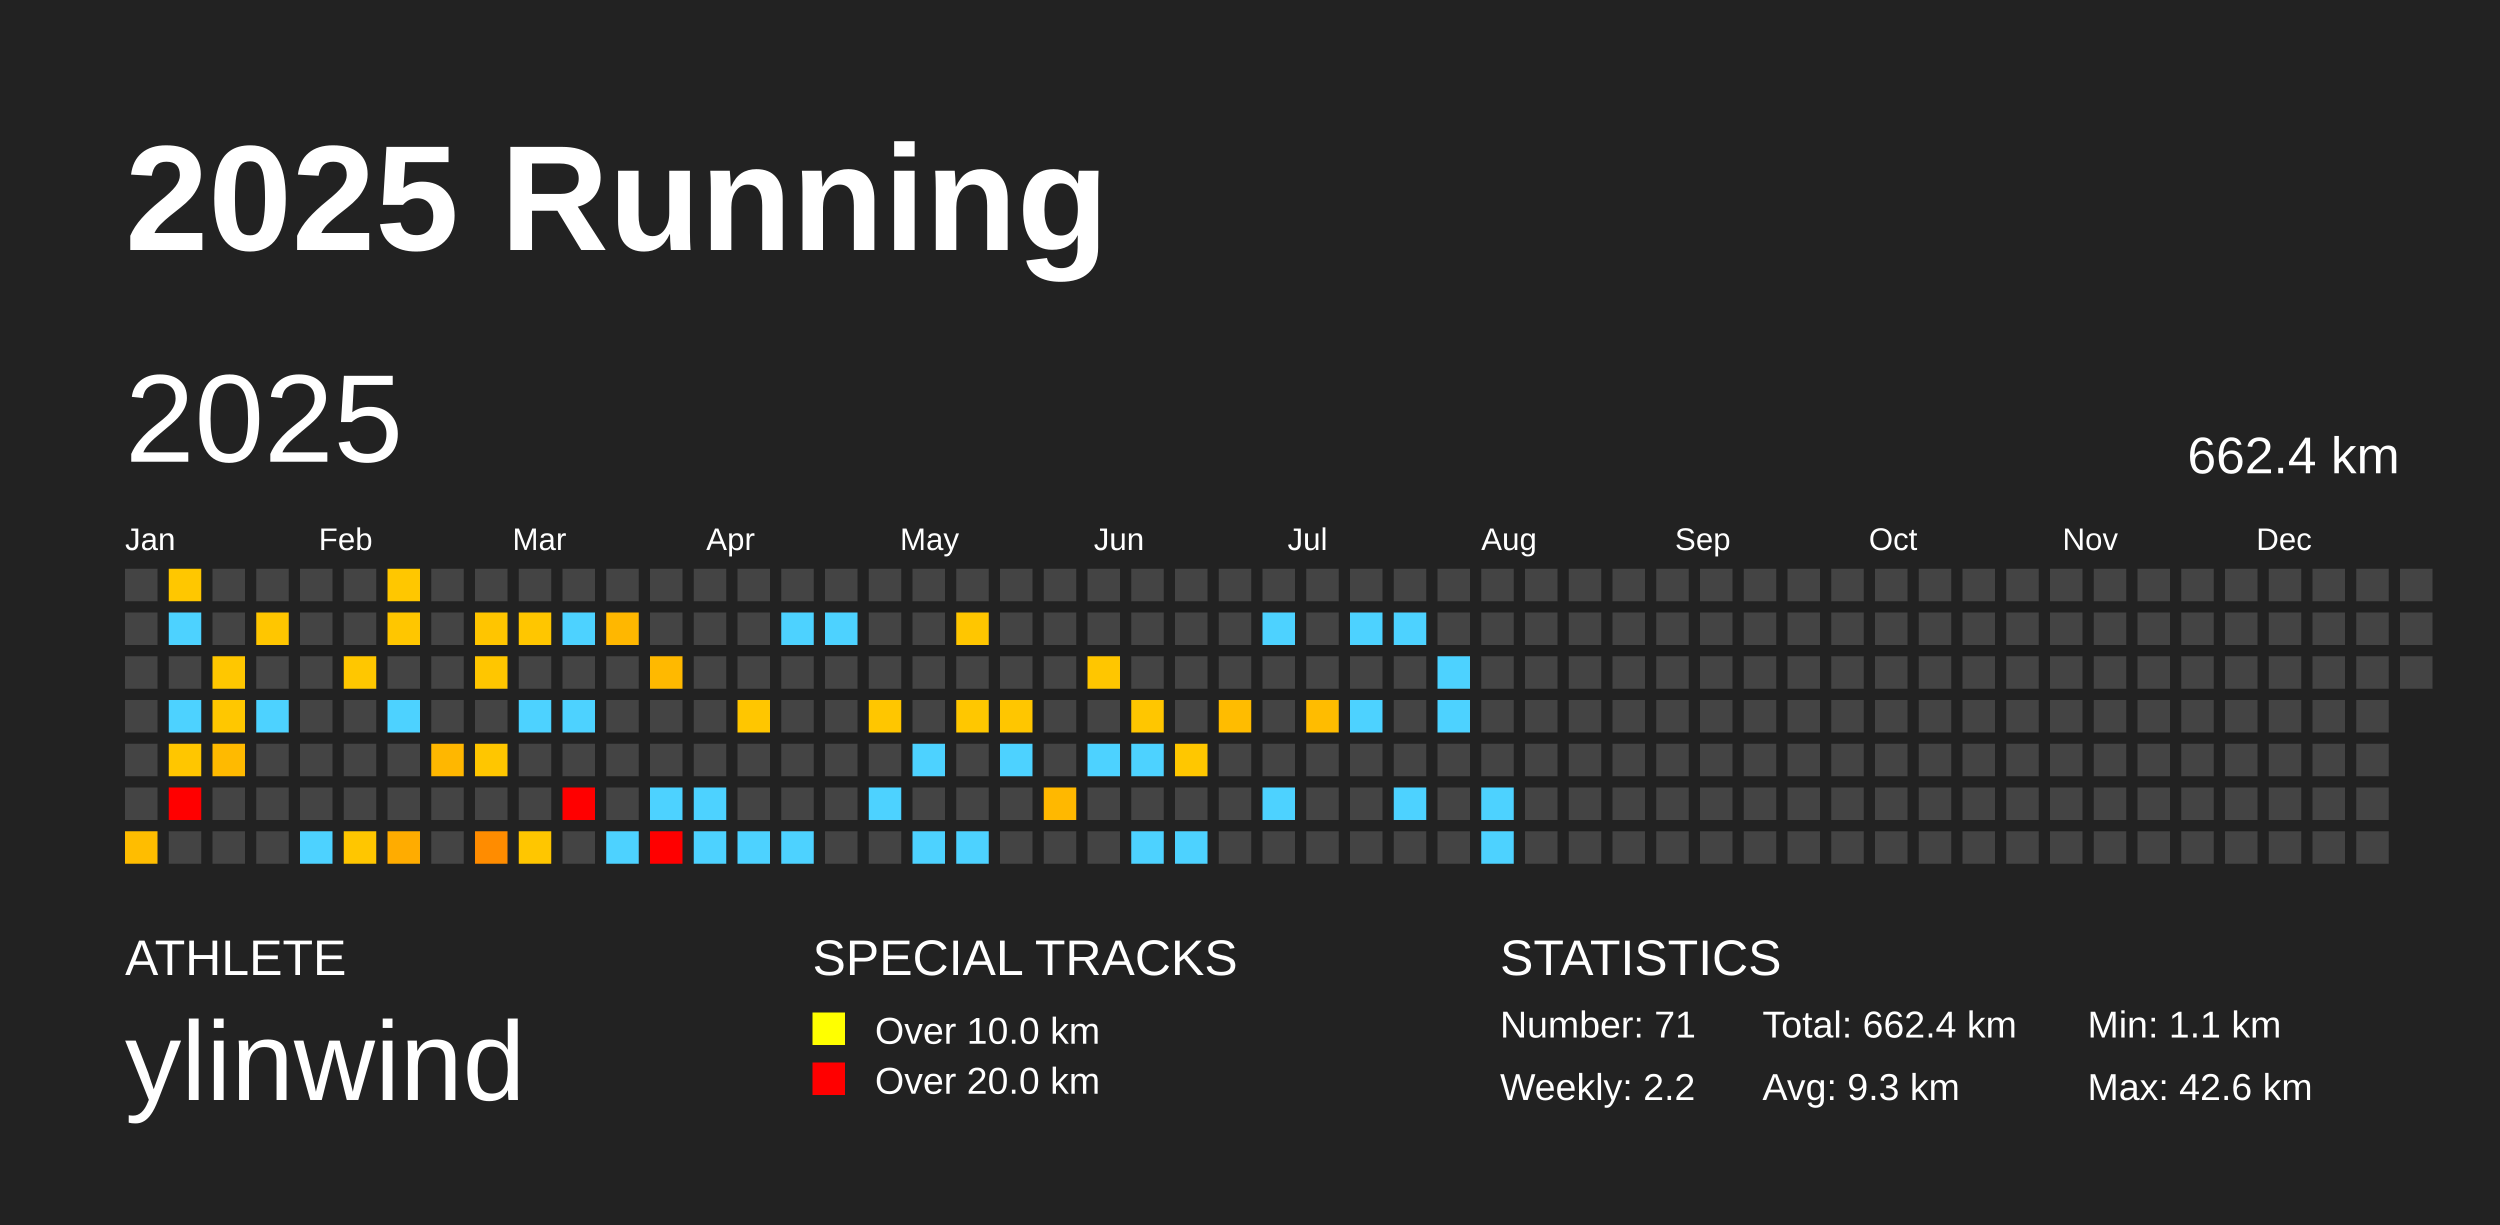
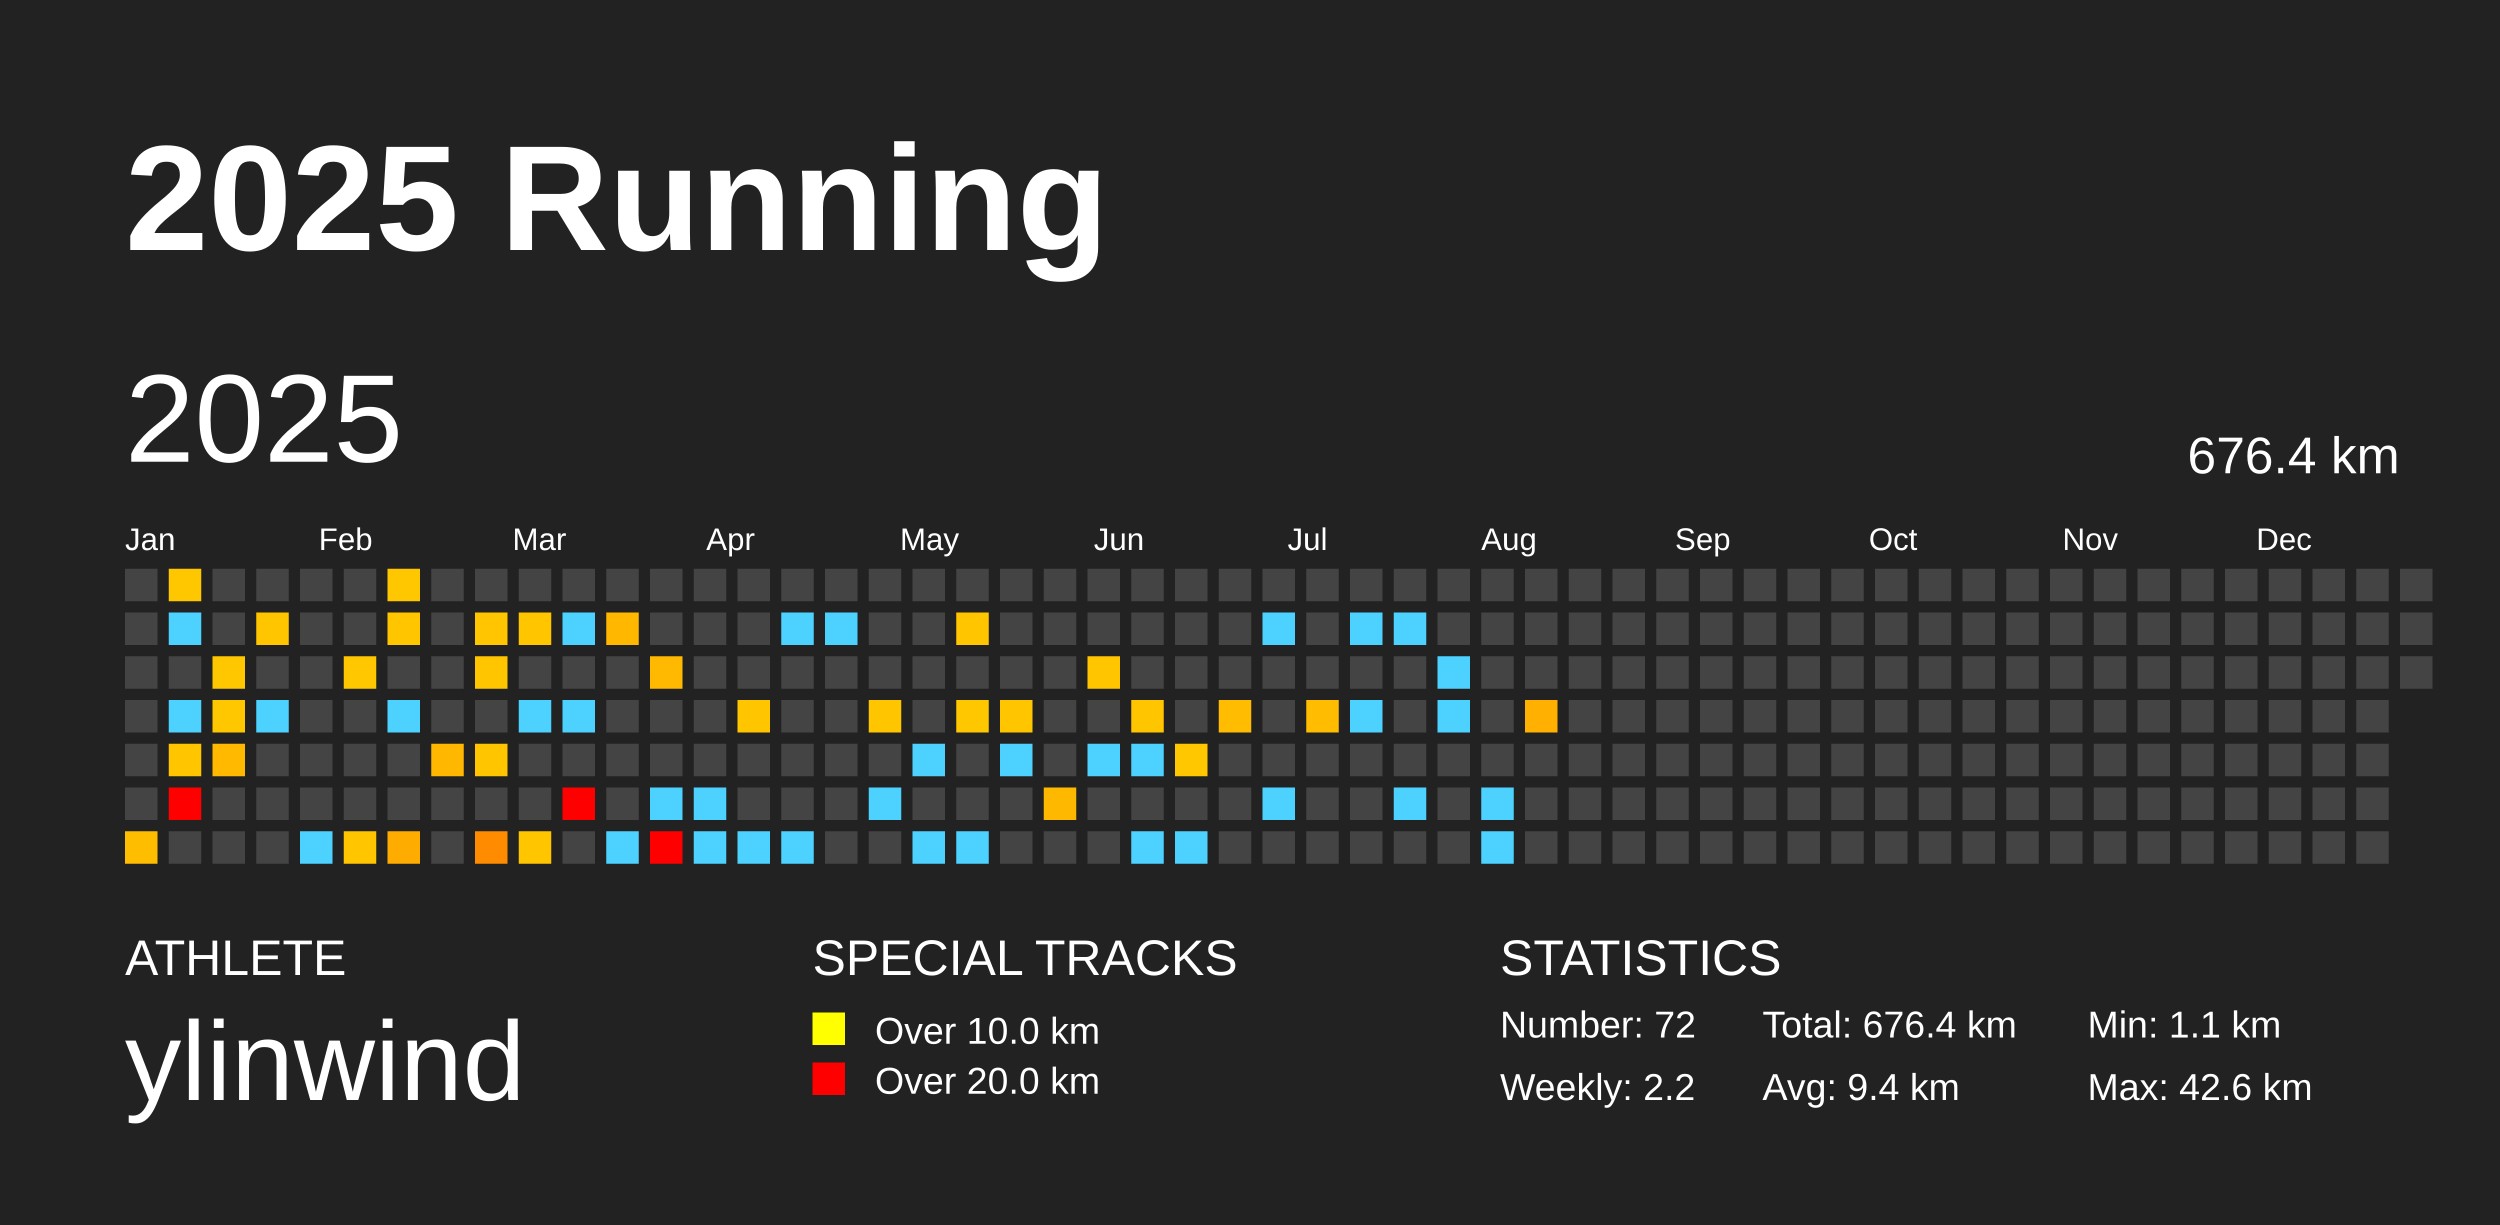
<svg xmlns="http://www.w3.org/2000/svg" baseProfile="full" height="98mm" version="1.1" viewBox="0,0,200,98" width="200mm">
  <defs />
  <rect fill="#222222" height="98" width="200" x="0" y="0" />
  <text fill="#FFFFFF" style="font-size:12px; font-family:Arial; font-weight:bold;" x="10" y="20">2025 Running</text>
  <text fill="#FFFFFF" style="font-size:4px; font-family:Arial" x="10" y="78">ATHLETE</text>
  <text fill="#FFFFFF" style="font-size:9px; font-family:Arial" x="10" y="88">ylinwind</text>
  <text fill="#FFFFFF" style="font-size:4px; font-family:Arial" x="65" y="78">SPECIAL TRACKS</text>
  <rect fill="yellow" height="2.6" width="2.6" x="65" y="81" />
  <text fill="#FFFFFF" style="font-size:3px; font-family:Arial" x="70" y="83.5">Over 10.0 km</text>
  <rect fill="red" height="2.6" width="2.6" x="65" y="85" />
  <text fill="#FFFFFF" style="font-size:3px; font-family:Arial" x="70" y="87.5">Over 20.0 km</text>
  <text fill="#FFFFFF" style="font-size:4px; font-family:Arial" x="120" y="78">STATISTICS</text>
-   <text fill="#FFFFFF" style="font-size:3px; font-family:Arial" x="120" y="83">Number: 71</text>
+   <text fill="#FFFFFF" style="font-size:3px; font-family:Arial" x="120" y="83">Number: 72</text>
  <text fill="#FFFFFF" style="font-size:3px; font-family:Arial" x="120" y="88">Weekly: 2.2</text>
-   <text fill="#FFFFFF" style="font-size:3px; font-family:Arial" x="141" y="83">Total: 662.4 km</text>
-   <text fill="#FFFFFF" style="font-size:3px; font-family:Arial" x="141" y="88">Avg: 9.3 km</text>
+   <text fill="#FFFFFF" style="font-size:3px; font-family:Arial" x="141" y="83">Total: 676.4 km</text>
+   <text fill="#FFFFFF" style="font-size:3px; font-family:Arial" x="141" y="88">Avg: 9.4 km</text>
  <text fill="#FFFFFF" style="font-size:3px; font-family:Arial" x="167" y="83">Min: 1.1 km</text>
  <text fill="#FFFFFF" style="font-size:3px; font-family:Arial" x="167" y="88">Max: 42.6 km</text>
  <text dominant-baseline="hanging" fill="#FFFFFF" style="font-size:10.0px; font-family:Arial;" x="10" y="30">2025</text>
-   <text dominant-baseline="hanging" fill="#FFFFFF" style="font-size:4.125px; font-family:Arial;" x="175" y="35">662.4 km</text>
+   <text dominant-baseline="hanging" fill="#FFFFFF" style="font-size:4.125px; font-family:Arial;" x="175" y="35">676.4 km</text>
  <text fill="#FFFFFF" style="font-size:2.5px; font-family:Arial" x="10.0" y="44">Jan</text>
  <text fill="#FFFFFF" style="font-size:2.5px; font-family:Arial" x="25.5" y="44">Feb</text>
  <text fill="#FFFFFF" style="font-size:2.5px; font-family:Arial" x="41.0" y="44">Mar</text>
  <text fill="#FFFFFF" style="font-size:2.5px; font-family:Arial" x="56.5" y="44">Apr</text>
  <text fill="#FFFFFF" style="font-size:2.5px; font-family:Arial" x="72.0" y="44">May</text>
  <text fill="#FFFFFF" style="font-size:2.5px; font-family:Arial" x="87.5" y="44">Jun</text>
  <text fill="#FFFFFF" style="font-size:2.5px; font-family:Arial" x="103.0" y="44">Jul</text>
  <text fill="#FFFFFF" style="font-size:2.5px; font-family:Arial" x="118.5" y="44">Aug</text>
  <text fill="#FFFFFF" style="font-size:2.5px; font-family:Arial" x="134.0" y="44">Sep</text>
  <text fill="#FFFFFF" style="font-size:2.5px; font-family:Arial" x="149.5" y="44">Oct</text>
  <text fill="#FFFFFF" style="font-size:2.5px; font-family:Arial" x="165.0" y="44">Nov</text>
  <text fill="#FFFFFF" style="font-size:2.5px; font-family:Arial" x="180.5" y="44">Dec</text>
  <rect fill="#444444" height="2.6" width="2.6" x="10.0" y="45.5" />
  <rect fill="#444444" height="2.6" width="2.6" x="10.0" y="49.0" />
  <rect fill="#444444" height="2.6" width="2.6" x="10.0" y="52.5" />
  <rect fill="#444444" height="2.6" width="2.6" x="10.0" y="56.0" />
  <rect fill="#444444" height="2.6" width="2.6" x="10.0" y="59.5" />
  <rect fill="#444444" height="2.6" width="2.6" x="10.0" y="63.0" />
  <rect fill="#ffbd00" height="2.6" width="2.6" x="10.0" y="66.5" />
  <rect fill="#ffc700" height="2.6" width="2.6" x="13.5" y="45.5" />
  <rect fill="#4dd2ff" height="2.6" width="2.6" x="13.5" y="49.0" />
  <rect fill="#444444" height="2.6" width="2.6" x="13.5" y="52.5" />
  <rect fill="#4dd2ff" height="2.6" width="2.6" x="13.5" y="56.0" />
  <rect fill="#ffc600" height="2.6" width="2.6" x="13.5" y="59.5" />
  <rect fill="red" height="2.6" width="2.6" x="13.5" y="63.0" />
  <rect fill="#444444" height="2.6" width="2.6" x="13.5" y="66.5" />
  <rect fill="#444444" height="2.6" width="2.6" x="17.0" y="45.5" />
  <rect fill="#444444" height="2.6" width="2.6" x="17.0" y="49.0" />
  <rect fill="#ffc700" height="2.6" width="2.6" x="17.0" y="52.5" />
  <rect fill="#ffc700" height="2.6" width="2.6" x="17.0" y="56.0" />
  <rect fill="#ffba00" height="2.6" width="2.6" x="17.0" y="59.5" />
  <rect fill="#444444" height="2.6" width="2.6" x="17.0" y="63.0" />
  <rect fill="#444444" height="2.6" width="2.6" x="17.0" y="66.5" />
  <rect fill="#444444" height="2.6" width="2.6" x="20.5" y="45.5" />
  <rect fill="#ffc600" height="2.6" width="2.6" x="20.5" y="49.0" />
  <rect fill="#444444" height="2.6" width="2.6" x="20.5" y="52.5" />
  <rect fill="#4dd2ff" height="2.6" width="2.6" x="20.5" y="56.0" />
  <rect fill="#444444" height="2.6" width="2.6" x="20.5" y="59.5" />
  <rect fill="#444444" height="2.6" width="2.6" x="20.5" y="63.0" />
  <rect fill="#444444" height="2.6" width="2.6" x="20.5" y="66.5" />
  <rect fill="#444444" height="2.6" width="2.6" x="24.0" y="45.5" />
  <rect fill="#444444" height="2.6" width="2.6" x="24.0" y="49.0" />
  <rect fill="#444444" height="2.6" width="2.6" x="24.0" y="52.5" />
  <rect fill="#444444" height="2.6" width="2.6" x="24.0" y="56.0" />
  <rect fill="#444444" height="2.6" width="2.6" x="24.0" y="59.5" />
  <rect fill="#444444" height="2.6" width="2.6" x="24.0" y="63.0" />
  <rect fill="#4dd2ff" height="2.6" width="2.6" x="24.0" y="66.5" />
  <rect fill="#444444" height="2.6" width="2.6" x="27.5" y="45.5" />
  <rect fill="#444444" height="2.6" width="2.6" x="27.5" y="49.0" />
  <rect fill="#ffc700" height="2.6" width="2.6" x="27.5" y="52.5" />
  <rect fill="#444444" height="2.6" width="2.6" x="27.5" y="56.0" />
  <rect fill="#444444" height="2.6" width="2.6" x="27.5" y="59.5" />
  <rect fill="#444444" height="2.6" width="2.6" x="27.5" y="63.0" />
  <rect fill="#ffc600" height="2.6" width="2.6" x="27.5" y="66.5" />
  <rect fill="#ffc700" height="2.6" width="2.6" x="31.0" y="45.5" />
  <rect fill="#ffc600" height="2.6" width="2.6" x="31.0" y="49.0" />
  <rect fill="#444444" height="2.6" width="2.6" x="31.0" y="52.5" />
  <rect fill="#4dd2ff" height="2.6" width="2.6" x="31.0" y="56.0" />
  <rect fill="#444444" height="2.6" width="2.6" x="31.0" y="59.5" />
  <rect fill="#444444" height="2.6" width="2.6" x="31.0" y="63.0" />
  <rect fill="#ffac00" height="2.6" width="2.6" x="31.0" y="66.5" />
  <rect fill="#444444" height="2.6" width="2.6" x="34.5" y="45.5" />
  <rect fill="#444444" height="2.6" width="2.6" x="34.5" y="49.0" />
  <rect fill="#444444" height="2.6" width="2.6" x="34.5" y="52.5" />
  <rect fill="#444444" height="2.6" width="2.6" x="34.5" y="56.0" />
  <rect fill="#ffb700" height="2.6" width="2.6" x="34.5" y="59.5" />
  <rect fill="#444444" height="2.6" width="2.6" x="34.5" y="63.0" />
  <rect fill="#444444" height="2.6" width="2.6" x="34.5" y="66.5" />
  <rect fill="#444444" height="2.6" width="2.6" x="38.0" y="45.5" />
  <rect fill="#ffc500" height="2.6" width="2.6" x="38.0" y="49.0" />
  <rect fill="#ffc600" height="2.6" width="2.6" x="38.0" y="52.5" />
  <rect fill="#444444" height="2.6" width="2.6" x="38.0" y="56.0" />
  <rect fill="#ffc600" height="2.6" width="2.6" x="38.0" y="59.5" />
  <rect fill="#444444" height="2.6" width="2.6" x="38.0" y="63.0" />
  <rect fill="#ff8c00" height="2.6" width="2.6" x="38.0" y="66.5" />
  <rect fill="#444444" height="2.6" width="2.6" x="41.5" y="45.5" />
  <rect fill="#ffc600" height="2.6" width="2.6" x="41.5" y="49.0" />
  <rect fill="#444444" height="2.6" width="2.6" x="41.5" y="52.5" />
  <rect fill="#4dd2ff" height="2.6" width="2.6" x="41.5" y="56.0" />
  <rect fill="#444444" height="2.6" width="2.6" x="41.5" y="59.5" />
  <rect fill="#444444" height="2.6" width="2.6" x="41.5" y="63.0" />
  <rect fill="#ffc600" height="2.6" width="2.6" x="41.5" y="66.5" />
  <rect fill="#444444" height="2.6" width="2.6" x="45.0" y="45.5" />
  <rect fill="#4dd2ff" height="2.6" width="2.6" x="45.0" y="49.0" />
  <rect fill="#444444" height="2.6" width="2.6" x="45.0" y="52.5" />
  <rect fill="#4dd2ff" height="2.6" width="2.6" x="45.0" y="56.0" />
  <rect fill="#444444" height="2.6" width="2.6" x="45.0" y="59.5" />
  <rect fill="red" height="2.6" width="2.6" x="45.0" y="63.0" />
  <rect fill="#444444" height="2.6" width="2.6" x="45.0" y="66.5" />
  <rect fill="#444444" height="2.6" width="2.6" x="48.5" y="45.5" />
  <rect fill="#ffb700" height="2.6" width="2.6" x="48.5" y="49.0" />
  <rect fill="#444444" height="2.6" width="2.6" x="48.5" y="52.5" />
  <rect fill="#444444" height="2.6" width="2.6" x="48.5" y="56.0" />
  <rect fill="#444444" height="2.6" width="2.6" x="48.5" y="59.5" />
  <rect fill="#444444" height="2.6" width="2.6" x="48.5" y="63.0" />
  <rect fill="#4dd2ff" height="2.6" width="2.6" x="48.5" y="66.5" />
  <rect fill="#444444" height="2.6" width="2.6" x="52.0" y="45.5" />
  <rect fill="#444444" height="2.6" width="2.6" x="52.0" y="49.0" />
  <rect fill="#ffb900" height="2.6" width="2.6" x="52.0" y="52.5" />
  <rect fill="#444444" height="2.6" width="2.6" x="52.0" y="56.0" />
  <rect fill="#444444" height="2.6" width="2.6" x="52.0" y="59.5" />
  <rect fill="#4dd2ff" height="2.6" width="2.6" x="52.0" y="63.0" />
  <rect fill="red" height="2.6" width="2.6" x="52.0" y="66.5" />
  <rect fill="#444444" height="2.6" width="2.6" x="55.5" y="45.5" />
  <rect fill="#444444" height="2.6" width="2.6" x="55.5" y="49.0" />
  <rect fill="#444444" height="2.6" width="2.6" x="55.5" y="52.5" />
  <rect fill="#444444" height="2.6" width="2.6" x="55.5" y="56.0" />
  <rect fill="#444444" height="2.6" width="2.6" x="55.5" y="59.5" />
  <rect fill="#4dd2ff" height="2.6" width="2.6" x="55.5" y="63.0" />
  <rect fill="#4dd2ff" height="2.6" width="2.6" x="55.5" y="66.5" />
  <rect fill="#444444" height="2.6" width="2.6" x="59.0" y="45.5" />
  <rect fill="#444444" height="2.6" width="2.6" x="59.0" y="49.0" />
  <rect fill="#444444" height="2.6" width="2.6" x="59.0" y="52.5" />
  <rect fill="#ffc600" height="2.6" width="2.6" x="59.0" y="56.0" />
  <rect fill="#444444" height="2.6" width="2.6" x="59.0" y="59.5" />
  <rect fill="#444444" height="2.6" width="2.6" x="59.0" y="63.0" />
  <rect fill="#4dd2ff" height="2.6" width="2.6" x="59.0" y="66.5" />
  <rect fill="#444444" height="2.6" width="2.6" x="62.5" y="45.5" />
  <rect fill="#4dd2ff" height="2.6" width="2.6" x="62.5" y="49.0" />
  <rect fill="#444444" height="2.6" width="2.6" x="62.5" y="52.5" />
  <rect fill="#444444" height="2.6" width="2.6" x="62.5" y="56.0" />
  <rect fill="#444444" height="2.6" width="2.6" x="62.5" y="59.5" />
  <rect fill="#444444" height="2.6" width="2.6" x="62.5" y="63.0" />
  <rect fill="#4dd2ff" height="2.6" width="2.6" x="62.5" y="66.5" />
  <rect fill="#444444" height="2.6" width="2.6" x="66.0" y="45.5" />
  <rect fill="#4dd2ff" height="2.6" width="2.6" x="66.0" y="49.0" />
  <rect fill="#444444" height="2.6" width="2.6" x="66.0" y="52.5" />
  <rect fill="#444444" height="2.6" width="2.6" x="66.0" y="56.0" />
  <rect fill="#444444" height="2.6" width="2.6" x="66.0" y="59.5" />
  <rect fill="#444444" height="2.6" width="2.6" x="66.0" y="63.0" />
  <rect fill="#444444" height="2.6" width="2.6" x="66.0" y="66.5" />
  <rect fill="#444444" height="2.6" width="2.6" x="69.5" y="45.5" />
  <rect fill="#444444" height="2.6" width="2.6" x="69.5" y="49.0" />
  <rect fill="#444444" height="2.6" width="2.6" x="69.5" y="52.5" />
  <rect fill="#ffc600" height="2.6" width="2.6" x="69.5" y="56.0" />
  <rect fill="#444444" height="2.6" width="2.6" x="69.5" y="59.5" />
  <rect fill="#4dd2ff" height="2.6" width="2.6" x="69.5" y="63.0" />
  <rect fill="#444444" height="2.6" width="2.6" x="69.5" y="66.5" />
  <rect fill="#444444" height="2.6" width="2.6" x="73.0" y="45.5" />
  <rect fill="#444444" height="2.6" width="2.6" x="73.0" y="49.0" />
  <rect fill="#444444" height="2.6" width="2.6" x="73.0" y="52.5" />
  <rect fill="#444444" height="2.6" width="2.6" x="73.0" y="56.0" />
  <rect fill="#4dd2ff" height="2.6" width="2.6" x="73.0" y="59.5" />
  <rect fill="#444444" height="2.6" width="2.6" x="73.0" y="63.0" />
  <rect fill="#4dd2ff" height="2.6" width="2.6" x="73.0" y="66.5" />
  <rect fill="#444444" height="2.6" width="2.6" x="76.5" y="45.5" />
  <rect fill="#ffc600" height="2.6" width="2.6" x="76.5" y="49.0" />
  <rect fill="#444444" height="2.6" width="2.6" x="76.5" y="52.5" />
  <rect fill="#ffc700" height="2.6" width="2.6" x="76.5" y="56.0" />
  <rect fill="#444444" height="2.6" width="2.6" x="76.5" y="59.5" />
  <rect fill="#444444" height="2.6" width="2.6" x="76.5" y="63.0" />
  <rect fill="#4dd2ff" height="2.6" width="2.6" x="76.5" y="66.5" />
  <rect fill="#444444" height="2.6" width="2.6" x="80.0" y="45.5" />
  <rect fill="#444444" height="2.6" width="2.6" x="80.0" y="49.0" />
  <rect fill="#444444" height="2.6" width="2.6" x="80.0" y="52.5" />
  <rect fill="#ffc600" height="2.6" width="2.6" x="80.0" y="56.0" />
  <rect fill="#4dd2ff" height="2.6" width="2.6" x="80.0" y="59.5" />
  <rect fill="#444444" height="2.6" width="2.6" x="80.0" y="63.0" />
  <rect fill="#444444" height="2.6" width="2.6" x="80.0" y="66.5" />
  <rect fill="#444444" height="2.6" width="2.6" x="83.5" y="45.5" />
  <rect fill="#444444" height="2.6" width="2.6" x="83.5" y="49.0" />
  <rect fill="#444444" height="2.6" width="2.6" x="83.5" y="52.5" />
  <rect fill="#444444" height="2.6" width="2.6" x="83.5" y="56.0" />
  <rect fill="#444444" height="2.6" width="2.6" x="83.5" y="59.5" />
  <rect fill="#ffb800" height="2.6" width="2.6" x="83.5" y="63.0" />
  <rect fill="#444444" height="2.6" width="2.6" x="83.5" y="66.5" />
  <rect fill="#444444" height="2.6" width="2.6" x="87.0" y="45.5" />
  <rect fill="#444444" height="2.6" width="2.6" x="87.0" y="49.0" />
  <rect fill="#ffc600" height="2.6" width="2.6" x="87.0" y="52.5" />
  <rect fill="#444444" height="2.6" width="2.6" x="87.0" y="56.0" />
  <rect fill="#4dd2ff" height="2.6" width="2.6" x="87.0" y="59.5" />
  <rect fill="#444444" height="2.6" width="2.6" x="87.0" y="63.0" />
  <rect fill="#444444" height="2.6" width="2.6" x="87.0" y="66.5" />
  <rect fill="#444444" height="2.6" width="2.6" x="90.5" y="45.5" />
  <rect fill="#444444" height="2.6" width="2.6" x="90.5" y="49.0" />
  <rect fill="#444444" height="2.6" width="2.6" x="90.5" y="52.5" />
  <rect fill="#ffc600" height="2.6" width="2.6" x="90.5" y="56.0" />
  <rect fill="#4dd2ff" height="2.6" width="2.6" x="90.5" y="59.5" />
  <rect fill="#444444" height="2.6" width="2.6" x="90.5" y="63.0" />
  <rect fill="#4dd2ff" height="2.6" width="2.6" x="90.5" y="66.5" />
  <rect fill="#444444" height="2.6" width="2.6" x="94.0" y="45.5" />
  <rect fill="#444444" height="2.6" width="2.6" x="94.0" y="49.0" />
  <rect fill="#444444" height="2.6" width="2.6" x="94.0" y="52.5" />
  <rect fill="#444444" height="2.6" width="2.6" x="94.0" y="56.0" />
  <rect fill="#ffc700" height="2.6" width="2.6" x="94.0" y="59.5" />
  <rect fill="#444444" height="2.6" width="2.6" x="94.0" y="63.0" />
  <rect fill="#4dd2ff" height="2.6" width="2.6" x="94.0" y="66.5" />
  <rect fill="#444444" height="2.6" width="2.6" x="97.5" y="45.5" />
  <rect fill="#444444" height="2.6" width="2.6" x="97.5" y="49.0" />
  <rect fill="#444444" height="2.6" width="2.6" x="97.5" y="52.5" />
  <rect fill="#ffbc00" height="2.6" width="2.6" x="97.5" y="56.0" />
  <rect fill="#444444" height="2.6" width="2.6" x="97.5" y="59.5" />
  <rect fill="#444444" height="2.6" width="2.6" x="97.5" y="63.0" />
  <rect fill="#444444" height="2.6" width="2.6" x="97.5" y="66.5" />
  <rect fill="#444444" height="2.6" width="2.6" x="101.0" y="45.5" />
  <rect fill="#4dd2ff" height="2.6" width="2.6" x="101.0" y="49.0" />
  <rect fill="#444444" height="2.6" width="2.6" x="101.0" y="52.5" />
  <rect fill="#444444" height="2.6" width="2.6" x="101.0" y="56.0" />
  <rect fill="#444444" height="2.6" width="2.6" x="101.0" y="59.5" />
  <rect fill="#4dd2ff" height="2.6" width="2.6" x="101.0" y="63.0" />
  <rect fill="#444444" height="2.6" width="2.6" x="101.0" y="66.5" />
  <rect fill="#444444" height="2.6" width="2.6" x="104.5" y="45.5" />
  <rect fill="#444444" height="2.6" width="2.6" x="104.5" y="49.0" />
  <rect fill="#444444" height="2.6" width="2.6" x="104.5" y="52.5" />
  <rect fill="#ffbc00" height="2.6" width="2.6" x="104.5" y="56.0" />
  <rect fill="#444444" height="2.6" width="2.6" x="104.5" y="59.5" />
  <rect fill="#444444" height="2.6" width="2.6" x="104.5" y="63.0" />
  <rect fill="#444444" height="2.6" width="2.6" x="104.5" y="66.5" />
  <rect fill="#444444" height="2.6" width="2.6" x="108.0" y="45.5" />
  <rect fill="#4dd2ff" height="2.6" width="2.6" x="108.0" y="49.0" />
  <rect fill="#444444" height="2.6" width="2.6" x="108.0" y="52.5" />
  <rect fill="#4dd2ff" height="2.6" width="2.6" x="108.0" y="56.0" />
  <rect fill="#444444" height="2.6" width="2.6" x="108.0" y="59.5" />
  <rect fill="#444444" height="2.6" width="2.6" x="108.0" y="63.0" />
  <rect fill="#444444" height="2.6" width="2.6" x="108.0" y="66.5" />
  <rect fill="#444444" height="2.6" width="2.6" x="111.5" y="45.5" />
  <rect fill="#4dd2ff" height="2.6" width="2.6" x="111.5" y="49.0" />
  <rect fill="#444444" height="2.6" width="2.6" x="111.5" y="52.5" />
  <rect fill="#444444" height="2.6" width="2.6" x="111.5" y="56.0" />
  <rect fill="#444444" height="2.6" width="2.6" x="111.5" y="59.5" />
  <rect fill="#4dd2ff" height="2.6" width="2.6" x="111.5" y="63.0" />
  <rect fill="#444444" height="2.6" width="2.6" x="111.5" y="66.5" />
  <rect fill="#444444" height="2.6" width="2.6" x="115.0" y="45.5" />
  <rect fill="#444444" height="2.6" width="2.6" x="115.0" y="49.0" />
  <rect fill="#4dd2ff" height="2.6" width="2.6" x="115.0" y="52.5" />
  <rect fill="#4dd2ff" height="2.6" width="2.6" x="115.0" y="56.0" />
  <rect fill="#444444" height="2.6" width="2.6" x="115.0" y="59.5" />
  <rect fill="#444444" height="2.6" width="2.6" x="115.0" y="63.0" />
  <rect fill="#444444" height="2.6" width="2.6" x="115.0" y="66.5" />
  <rect fill="#444444" height="2.6" width="2.6" x="118.5" y="45.5" />
  <rect fill="#444444" height="2.6" width="2.6" x="118.5" y="49.0" />
  <rect fill="#444444" height="2.6" width="2.6" x="118.5" y="52.5" />
  <rect fill="#444444" height="2.6" width="2.6" x="118.5" y="56.0" />
  <rect fill="#444444" height="2.6" width="2.6" x="118.5" y="59.5" />
  <rect fill="#4dd2ff" height="2.6" width="2.6" x="118.5" y="63.0" />
  <rect fill="#4dd2ff" height="2.6" width="2.6" x="118.5" y="66.5" />
  <rect fill="#444444" height="2.6" width="2.6" x="122.0" y="45.5" />
  <rect fill="#444444" height="2.6" width="2.6" x="122.0" y="49.0" />
  <rect fill="#444444" height="2.6" width="2.6" x="122.0" y="52.5" />
-   <rect fill="#444444" height="2.6" width="2.6" x="122.0" y="56.0" />
+   <rect fill="#ffb000" height="2.6" width="2.6" x="122.0" y="56.0" />
  <rect fill="#444444" height="2.6" width="2.6" x="122.0" y="59.5" />
  <rect fill="#444444" height="2.6" width="2.6" x="122.0" y="63.0" />
  <rect fill="#444444" height="2.6" width="2.6" x="122.0" y="66.5" />
  <rect fill="#444444" height="2.6" width="2.6" x="125.5" y="45.5" />
  <rect fill="#444444" height="2.6" width="2.6" x="125.5" y="49.0" />
  <rect fill="#444444" height="2.6" width="2.6" x="125.5" y="52.5" />
  <rect fill="#444444" height="2.6" width="2.6" x="125.5" y="56.0" />
  <rect fill="#444444" height="2.6" width="2.6" x="125.5" y="59.5" />
  <rect fill="#444444" height="2.6" width="2.6" x="125.5" y="63.0" />
  <rect fill="#444444" height="2.6" width="2.6" x="125.5" y="66.5" />
  <rect fill="#444444" height="2.6" width="2.6" x="129.0" y="45.5" />
  <rect fill="#444444" height="2.6" width="2.6" x="129.0" y="49.0" />
  <rect fill="#444444" height="2.6" width="2.6" x="129.0" y="52.5" />
  <rect fill="#444444" height="2.6" width="2.6" x="129.0" y="56.0" />
  <rect fill="#444444" height="2.6" width="2.6" x="129.0" y="59.5" />
  <rect fill="#444444" height="2.6" width="2.6" x="129.0" y="63.0" />
  <rect fill="#444444" height="2.6" width="2.6" x="129.0" y="66.5" />
  <rect fill="#444444" height="2.6" width="2.6" x="132.5" y="45.5" />
  <rect fill="#444444" height="2.6" width="2.6" x="132.5" y="49.0" />
  <rect fill="#444444" height="2.6" width="2.6" x="132.5" y="52.5" />
  <rect fill="#444444" height="2.6" width="2.6" x="132.5" y="56.0" />
  <rect fill="#444444" height="2.6" width="2.6" x="132.5" y="59.5" />
  <rect fill="#444444" height="2.6" width="2.6" x="132.5" y="63.0" />
  <rect fill="#444444" height="2.6" width="2.6" x="132.5" y="66.5" />
  <rect fill="#444444" height="2.6" width="2.6" x="136.0" y="45.5" />
  <rect fill="#444444" height="2.6" width="2.6" x="136.0" y="49.0" />
  <rect fill="#444444" height="2.6" width="2.6" x="136.0" y="52.5" />
  <rect fill="#444444" height="2.6" width="2.6" x="136.0" y="56.0" />
  <rect fill="#444444" height="2.6" width="2.6" x="136.0" y="59.5" />
  <rect fill="#444444" height="2.6" width="2.6" x="136.0" y="63.0" />
  <rect fill="#444444" height="2.6" width="2.6" x="136.0" y="66.5" />
  <rect fill="#444444" height="2.6" width="2.6" x="139.5" y="45.5" />
  <rect fill="#444444" height="2.6" width="2.6" x="139.5" y="49.0" />
  <rect fill="#444444" height="2.6" width="2.6" x="139.5" y="52.5" />
  <rect fill="#444444" height="2.6" width="2.6" x="139.5" y="56.0" />
  <rect fill="#444444" height="2.6" width="2.6" x="139.5" y="59.5" />
  <rect fill="#444444" height="2.6" width="2.6" x="139.5" y="63.0" />
  <rect fill="#444444" height="2.6" width="2.6" x="139.5" y="66.5" />
  <rect fill="#444444" height="2.6" width="2.6" x="143.0" y="45.5" />
  <rect fill="#444444" height="2.6" width="2.6" x="143.0" y="49.0" />
  <rect fill="#444444" height="2.6" width="2.6" x="143.0" y="52.5" />
  <rect fill="#444444" height="2.6" width="2.6" x="143.0" y="56.0" />
  <rect fill="#444444" height="2.6" width="2.6" x="143.0" y="59.5" />
  <rect fill="#444444" height="2.6" width="2.6" x="143.0" y="63.0" />
  <rect fill="#444444" height="2.6" width="2.6" x="143.0" y="66.5" />
  <rect fill="#444444" height="2.6" width="2.6" x="146.5" y="45.5" />
  <rect fill="#444444" height="2.6" width="2.6" x="146.5" y="49.0" />
  <rect fill="#444444" height="2.6" width="2.6" x="146.5" y="52.5" />
  <rect fill="#444444" height="2.6" width="2.6" x="146.5" y="56.0" />
  <rect fill="#444444" height="2.6" width="2.6" x="146.5" y="59.5" />
  <rect fill="#444444" height="2.6" width="2.6" x="146.5" y="63.0" />
  <rect fill="#444444" height="2.6" width="2.6" x="146.5" y="66.5" />
  <rect fill="#444444" height="2.6" width="2.6" x="150.0" y="45.5" />
  <rect fill="#444444" height="2.6" width="2.6" x="150.0" y="49.0" />
  <rect fill="#444444" height="2.6" width="2.6" x="150.0" y="52.5" />
  <rect fill="#444444" height="2.6" width="2.6" x="150.0" y="56.0" />
  <rect fill="#444444" height="2.6" width="2.6" x="150.0" y="59.5" />
  <rect fill="#444444" height="2.6" width="2.6" x="150.0" y="63.0" />
  <rect fill="#444444" height="2.6" width="2.6" x="150.0" y="66.5" />
  <rect fill="#444444" height="2.6" width="2.6" x="153.5" y="45.5" />
  <rect fill="#444444" height="2.6" width="2.6" x="153.5" y="49.0" />
  <rect fill="#444444" height="2.6" width="2.6" x="153.5" y="52.5" />
  <rect fill="#444444" height="2.6" width="2.6" x="153.5" y="56.0" />
  <rect fill="#444444" height="2.6" width="2.6" x="153.5" y="59.5" />
  <rect fill="#444444" height="2.6" width="2.6" x="153.5" y="63.0" />
  <rect fill="#444444" height="2.6" width="2.6" x="153.5" y="66.5" />
  <rect fill="#444444" height="2.6" width="2.6" x="157.0" y="45.5" />
  <rect fill="#444444" height="2.6" width="2.6" x="157.0" y="49.0" />
  <rect fill="#444444" height="2.6" width="2.6" x="157.0" y="52.5" />
  <rect fill="#444444" height="2.6" width="2.6" x="157.0" y="56.0" />
  <rect fill="#444444" height="2.6" width="2.6" x="157.0" y="59.5" />
  <rect fill="#444444" height="2.6" width="2.6" x="157.0" y="63.0" />
  <rect fill="#444444" height="2.6" width="2.6" x="157.0" y="66.5" />
  <rect fill="#444444" height="2.6" width="2.6" x="160.5" y="45.5" />
  <rect fill="#444444" height="2.6" width="2.6" x="160.5" y="49.0" />
  <rect fill="#444444" height="2.6" width="2.6" x="160.5" y="52.5" />
  <rect fill="#444444" height="2.6" width="2.6" x="160.5" y="56.0" />
  <rect fill="#444444" height="2.6" width="2.6" x="160.5" y="59.5" />
  <rect fill="#444444" height="2.6" width="2.6" x="160.5" y="63.0" />
  <rect fill="#444444" height="2.6" width="2.6" x="160.5" y="66.5" />
  <rect fill="#444444" height="2.6" width="2.6" x="164.0" y="45.5" />
  <rect fill="#444444" height="2.6" width="2.6" x="164.0" y="49.0" />
  <rect fill="#444444" height="2.6" width="2.6" x="164.0" y="52.5" />
  <rect fill="#444444" height="2.6" width="2.6" x="164.0" y="56.0" />
  <rect fill="#444444" height="2.6" width="2.6" x="164.0" y="59.5" />
  <rect fill="#444444" height="2.6" width="2.6" x="164.0" y="63.0" />
  <rect fill="#444444" height="2.6" width="2.6" x="164.0" y="66.5" />
  <rect fill="#444444" height="2.6" width="2.6" x="167.5" y="45.5" />
  <rect fill="#444444" height="2.6" width="2.6" x="167.5" y="49.0" />
  <rect fill="#444444" height="2.6" width="2.6" x="167.5" y="52.5" />
  <rect fill="#444444" height="2.6" width="2.6" x="167.5" y="56.0" />
  <rect fill="#444444" height="2.6" width="2.6" x="167.5" y="59.5" />
  <rect fill="#444444" height="2.6" width="2.6" x="167.5" y="63.0" />
  <rect fill="#444444" height="2.6" width="2.6" x="167.5" y="66.5" />
  <rect fill="#444444" height="2.6" width="2.6" x="171.0" y="45.5" />
  <rect fill="#444444" height="2.6" width="2.6" x="171.0" y="49.0" />
  <rect fill="#444444" height="2.6" width="2.6" x="171.0" y="52.5" />
  <rect fill="#444444" height="2.6" width="2.6" x="171.0" y="56.0" />
  <rect fill="#444444" height="2.6" width="2.6" x="171.0" y="59.5" />
  <rect fill="#444444" height="2.6" width="2.6" x="171.0" y="63.0" />
  <rect fill="#444444" height="2.6" width="2.6" x="171.0" y="66.5" />
  <rect fill="#444444" height="2.6" width="2.6" x="174.5" y="45.5" />
  <rect fill="#444444" height="2.6" width="2.6" x="174.5" y="49.0" />
  <rect fill="#444444" height="2.6" width="2.6" x="174.5" y="52.5" />
  <rect fill="#444444" height="2.6" width="2.6" x="174.5" y="56.0" />
  <rect fill="#444444" height="2.6" width="2.6" x="174.5" y="59.5" />
  <rect fill="#444444" height="2.6" width="2.6" x="174.5" y="63.0" />
  <rect fill="#444444" height="2.6" width="2.6" x="174.5" y="66.5" />
  <rect fill="#444444" height="2.6" width="2.6" x="178.0" y="45.5" />
  <rect fill="#444444" height="2.6" width="2.6" x="178.0" y="49.0" />
  <rect fill="#444444" height="2.6" width="2.6" x="178.0" y="52.5" />
  <rect fill="#444444" height="2.6" width="2.6" x="178.0" y="56.0" />
  <rect fill="#444444" height="2.6" width="2.6" x="178.0" y="59.5" />
  <rect fill="#444444" height="2.6" width="2.6" x="178.0" y="63.0" />
  <rect fill="#444444" height="2.6" width="2.6" x="178.0" y="66.5" />
  <rect fill="#444444" height="2.6" width="2.6" x="181.5" y="45.5" />
  <rect fill="#444444" height="2.6" width="2.6" x="181.5" y="49.0" />
  <rect fill="#444444" height="2.6" width="2.6" x="181.5" y="52.5" />
  <rect fill="#444444" height="2.6" width="2.6" x="181.5" y="56.0" />
  <rect fill="#444444" height="2.6" width="2.6" x="181.5" y="59.5" />
  <rect fill="#444444" height="2.6" width="2.6" x="181.5" y="63.0" />
  <rect fill="#444444" height="2.6" width="2.6" x="181.5" y="66.5" />
  <rect fill="#444444" height="2.6" width="2.6" x="185.0" y="45.5" />
  <rect fill="#444444" height="2.6" width="2.6" x="185.0" y="49.0" />
  <rect fill="#444444" height="2.6" width="2.6" x="185.0" y="52.5" />
  <rect fill="#444444" height="2.6" width="2.6" x="185.0" y="56.0" />
  <rect fill="#444444" height="2.6" width="2.6" x="185.0" y="59.5" />
  <rect fill="#444444" height="2.6" width="2.6" x="185.0" y="63.0" />
  <rect fill="#444444" height="2.6" width="2.6" x="185.0" y="66.5" />
  <rect fill="#444444" height="2.6" width="2.6" x="188.5" y="45.5" />
  <rect fill="#444444" height="2.6" width="2.6" x="188.5" y="49.0" />
  <rect fill="#444444" height="2.6" width="2.6" x="188.5" y="52.5" />
  <rect fill="#444444" height="2.6" width="2.6" x="188.5" y="56.0" />
  <rect fill="#444444" height="2.6" width="2.6" x="188.5" y="59.5" />
  <rect fill="#444444" height="2.6" width="2.6" x="188.5" y="63.0" />
  <rect fill="#444444" height="2.6" width="2.6" x="188.5" y="66.5" />
  <rect fill="#444444" height="2.6" width="2.6" x="192.0" y="45.5" />
  <rect fill="#444444" height="2.6" width="2.6" x="192.0" y="49.0" />
  <rect fill="#444444" height="2.6" width="2.6" x="192.0" y="52.5" />
</svg>
